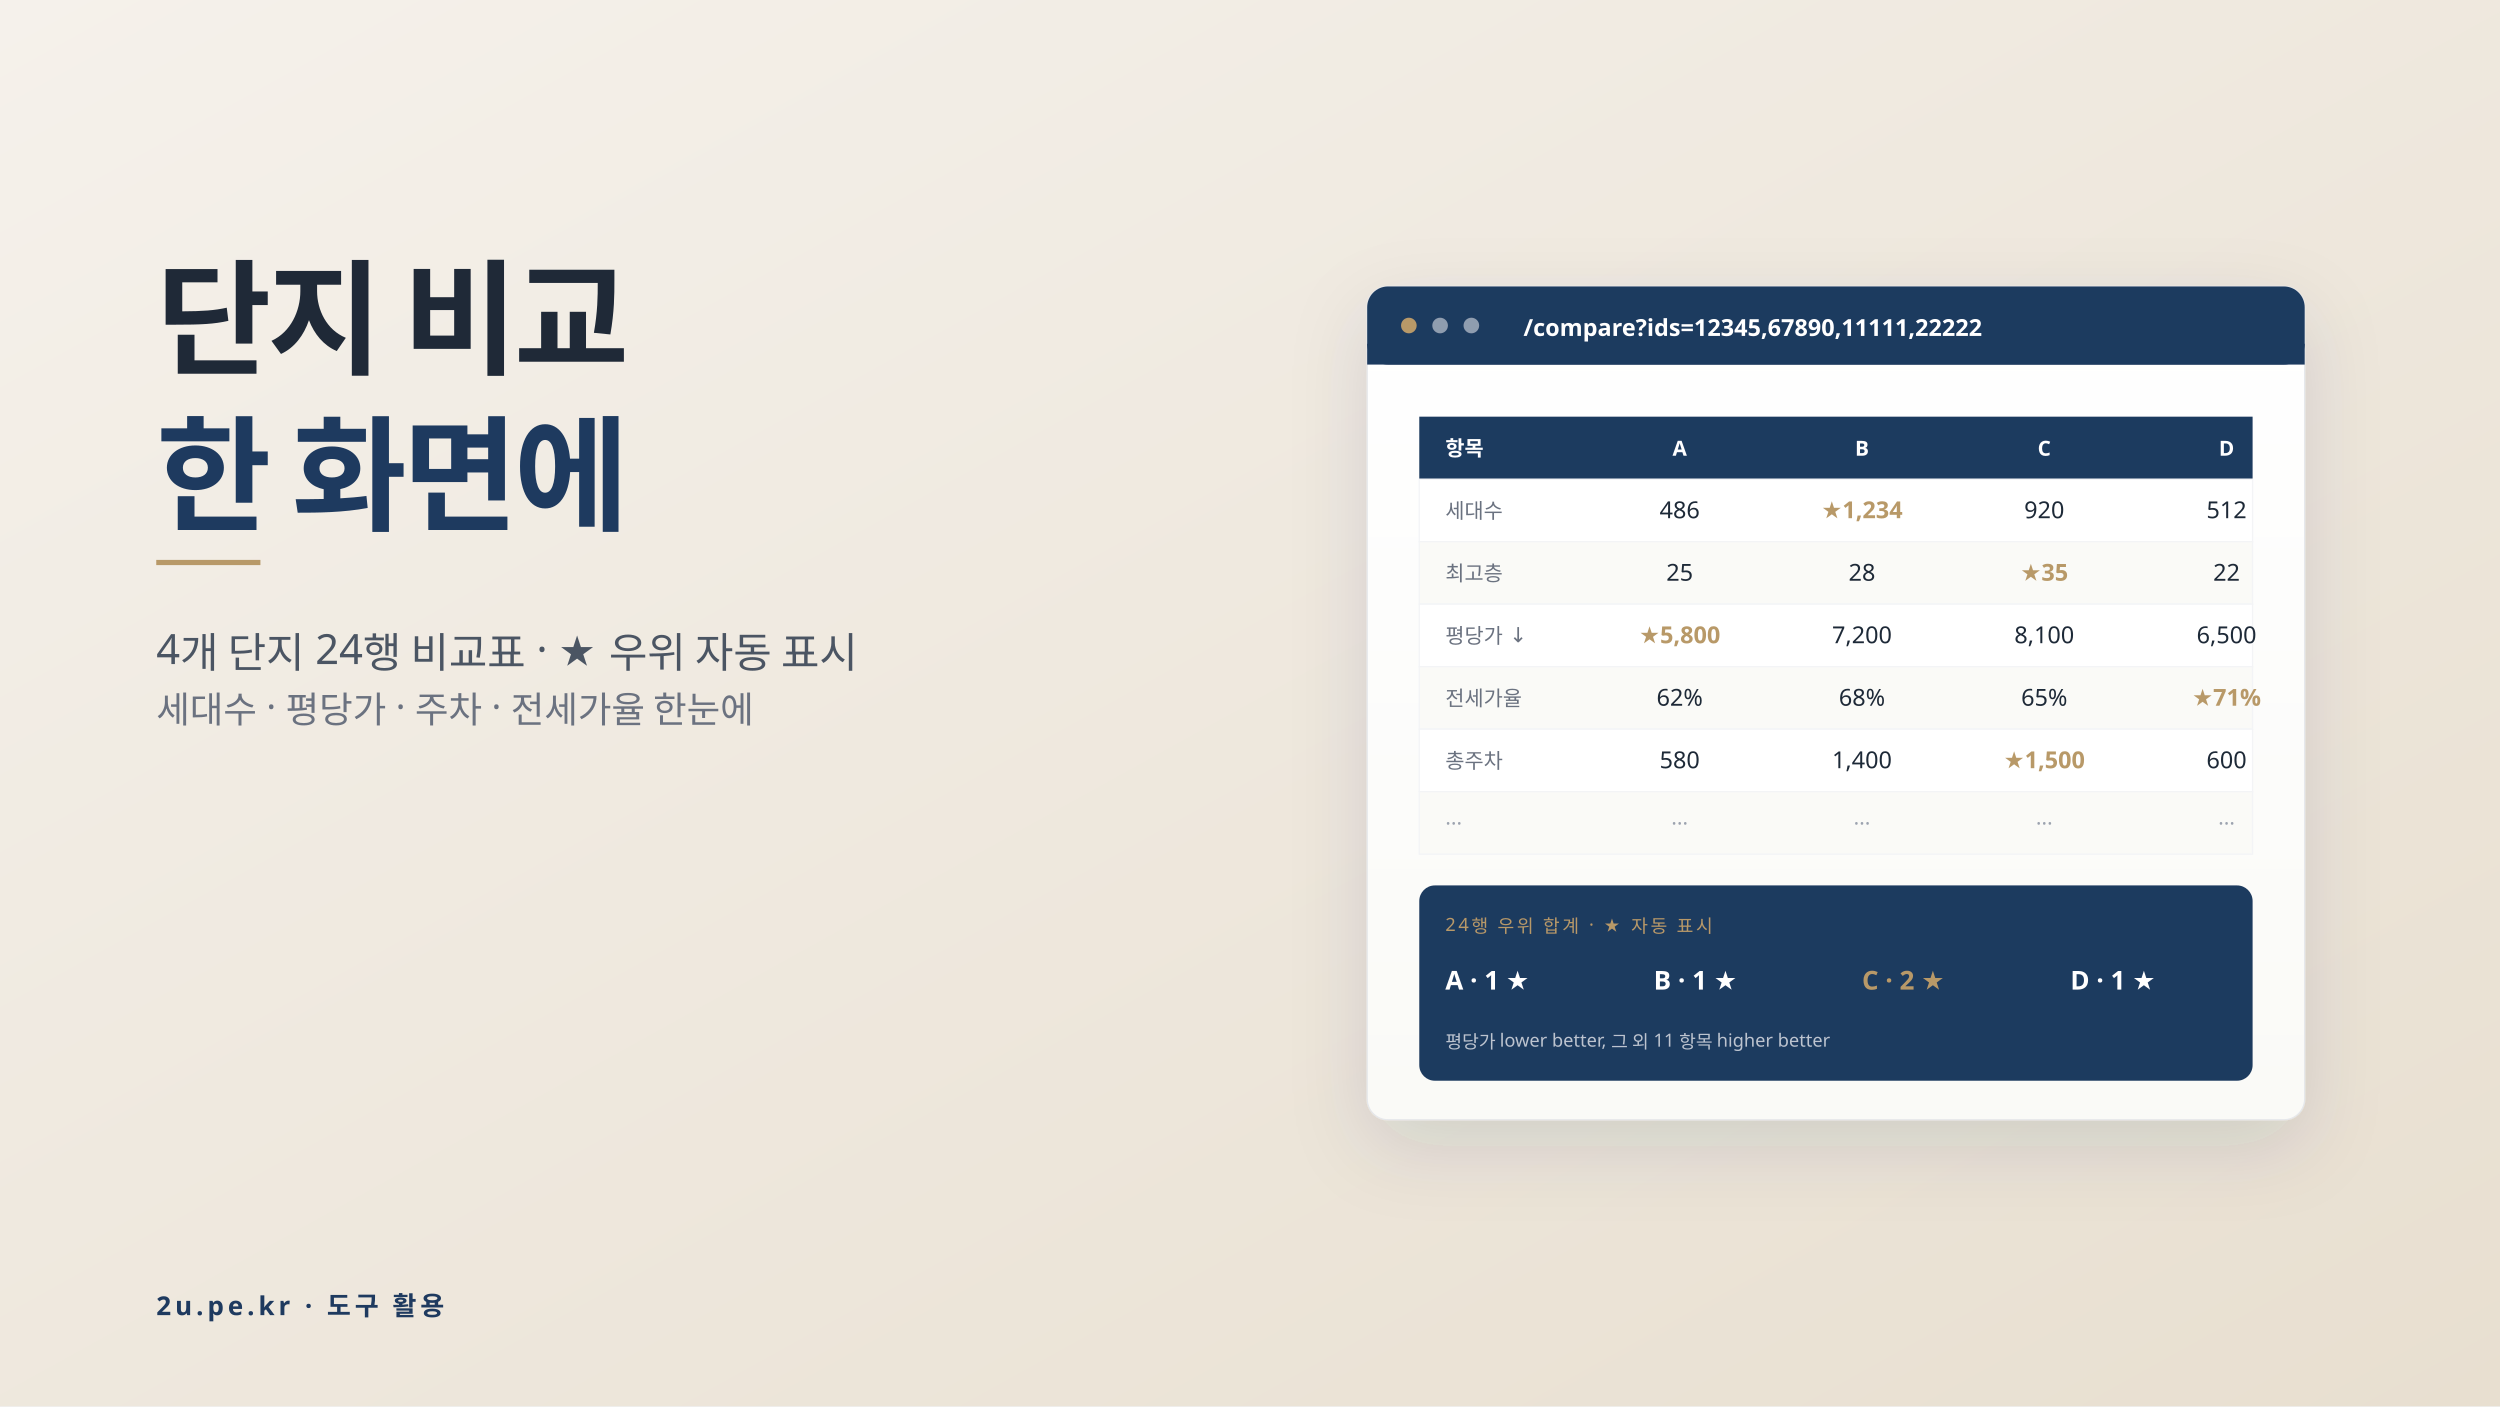
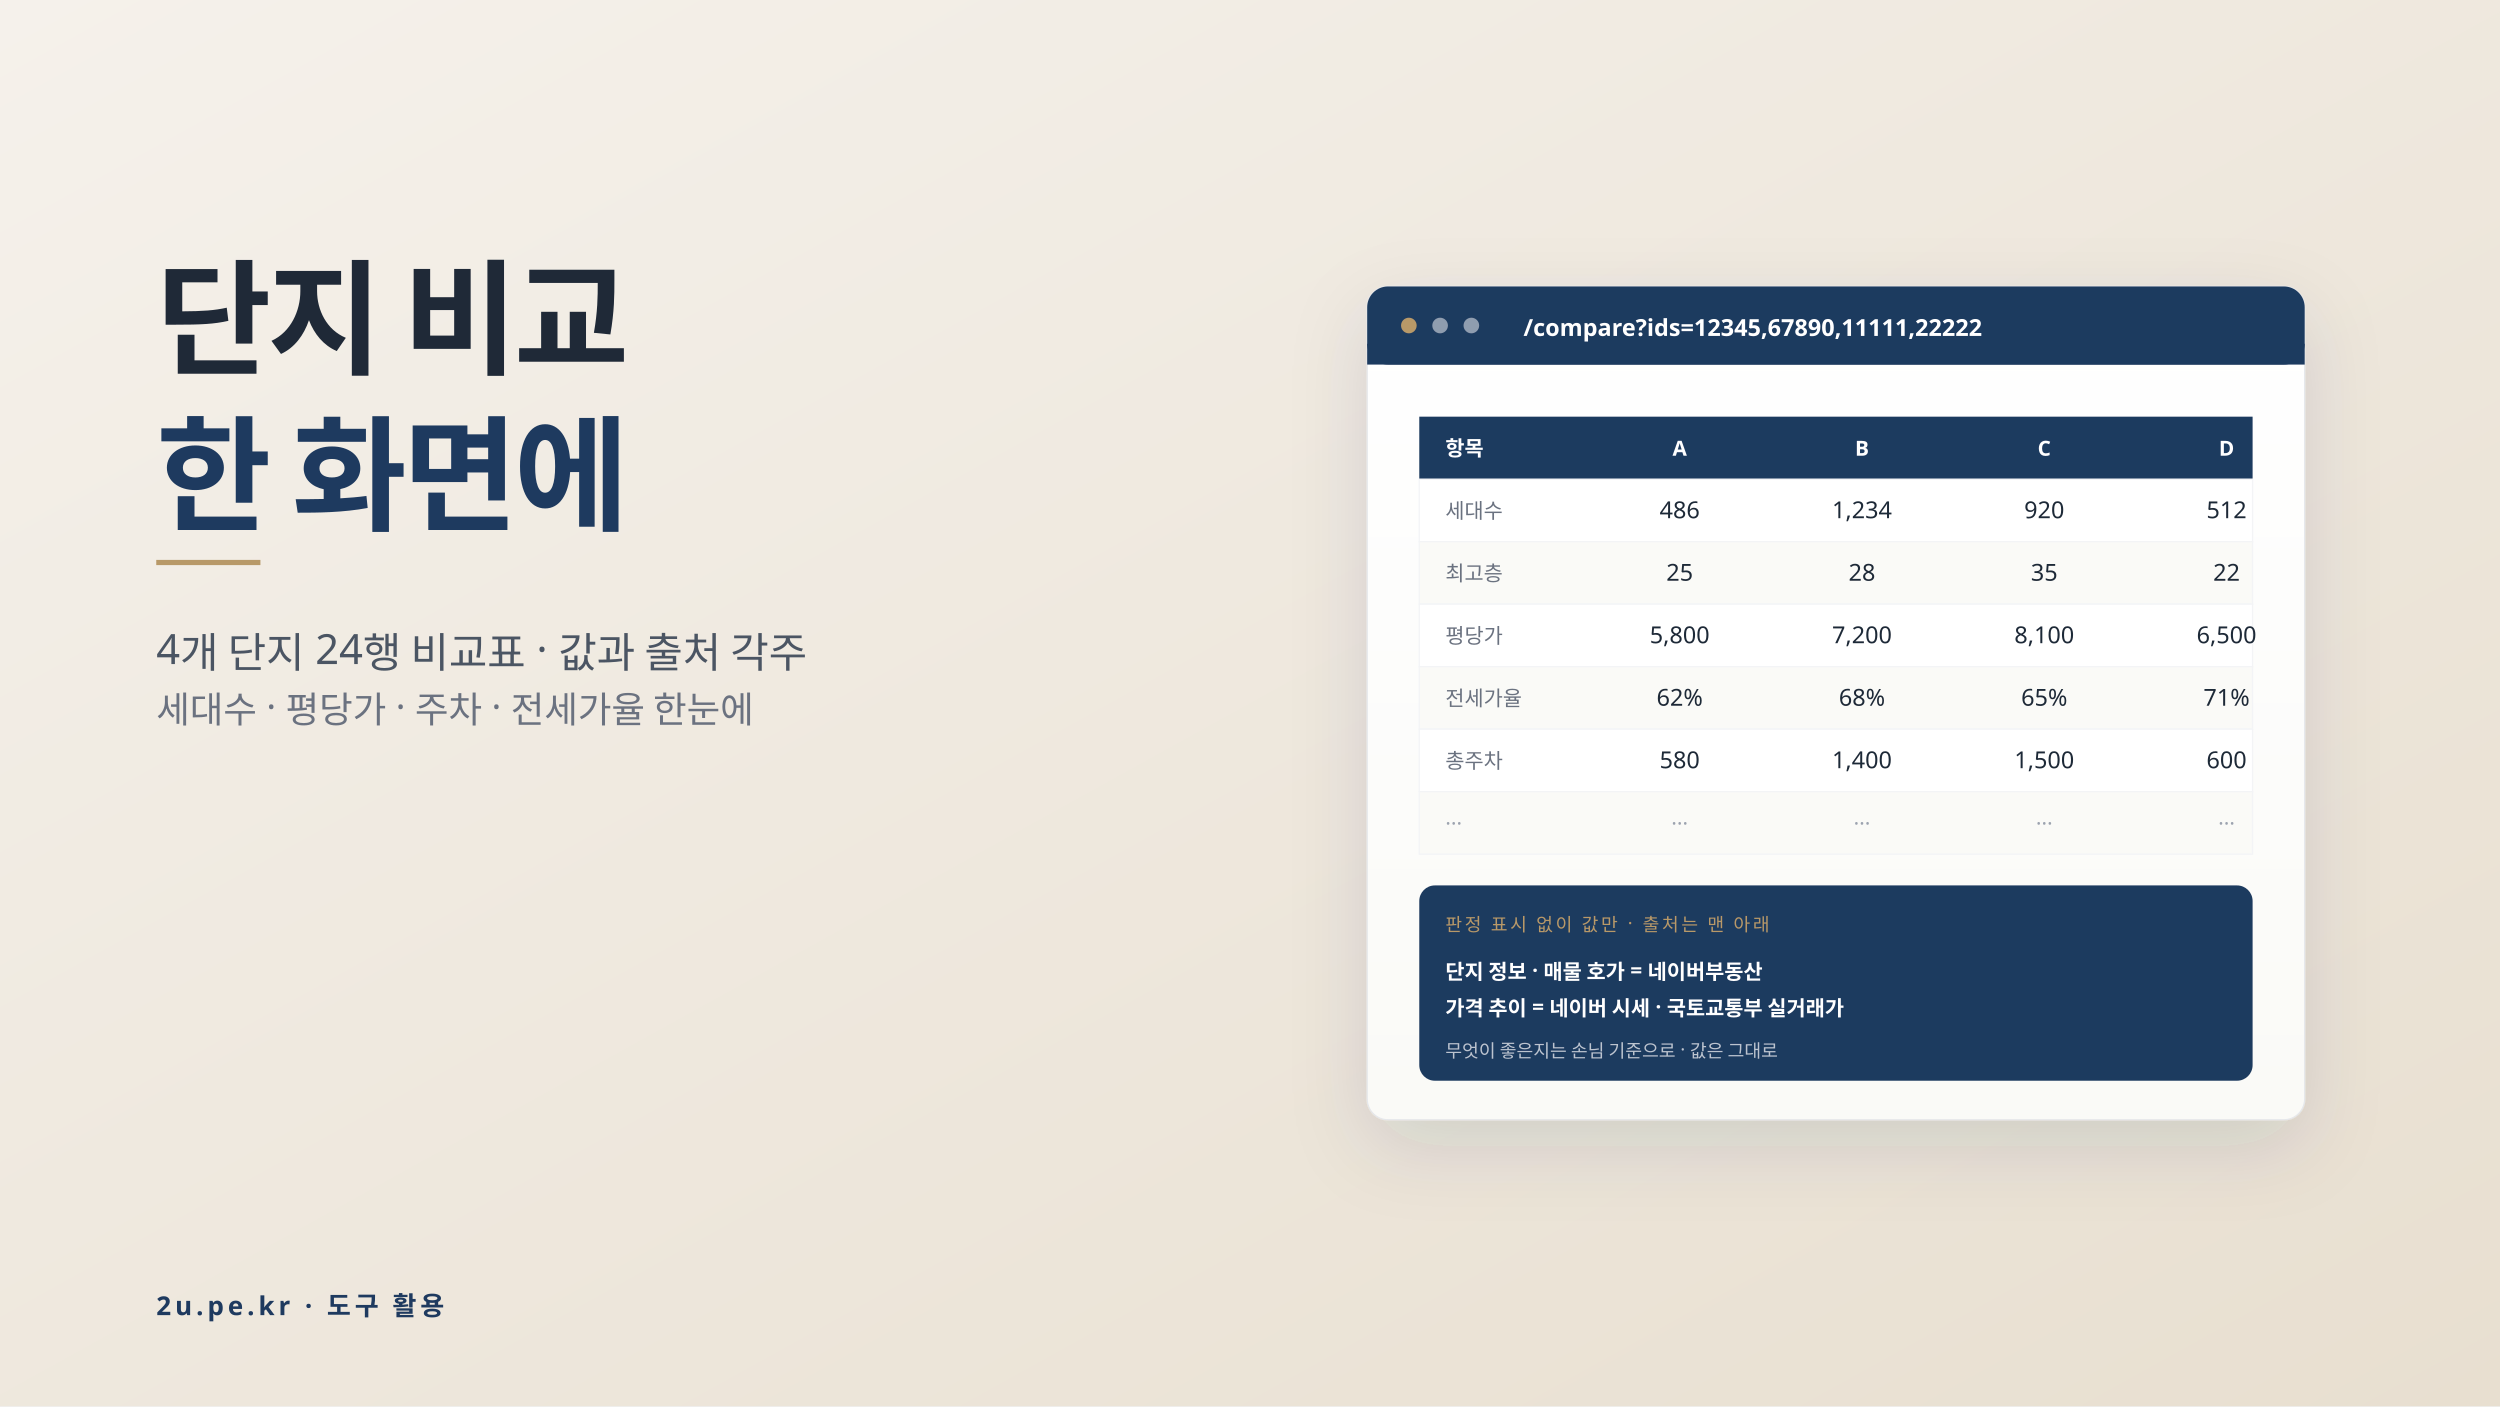
- <svg xmlns="http://www.w3.org/2000/svg" viewBox="0 0 1920 1080" width="1920" height="1080" role="img" aria-label="단지 비교 화면 — 4개 단지 24행 비교, ★ 우위 자동 표시">
+ <svg xmlns="http://www.w3.org/2000/svg" viewBox="0 0 1920 1080" width="1920" height="1080" role="img" aria-label="단지 비교 화면 — 4개 단지 24행을 값만 나란히, 맨 아래 자료 출처 각주">
  <defs>
    <linearGradient id="bg" x1="0" y1="0" x2="1" y2="1">
      <stop offset="0%" stop-color="#F5F1EB" />
      <stop offset="100%" stop-color="#E8DFD0" />
    </linearGradient>
    <linearGradient id="card" x1="0" y1="0" x2="0" y2="1">
      <stop offset="0%" stop-color="#FFFFFF" />
      <stop offset="100%" stop-color="#FAFAF7" />
    </linearGradient>
    <filter id="shadow" x="-20%" y="-20%" width="140%" height="140%">
      <feDropShadow dx="0" dy="20" stdDeviation="30" flood-color="#1E3A5F" flood-opacity="0.12" />
    </filter>
  </defs>
  <rect width="1920" height="1080" fill="url(#bg)" />
  <text x="120" y="280" font-family="'Noto Serif KR', serif" font-size="96" font-weight="700" fill="#1F2937" letter-spacing="-3">
    단지 비교
  </text>
  <text x="120" y="400" font-family="'Noto Serif KR', serif" font-size="96" font-weight="700" fill="#1E3A5F" letter-spacing="-3">
    한 화면에
  </text>
  <rect x="120" y="430" width="80" height="4" fill="#B89968" />
  <text x="120" y="510" font-family="'Pretendard', sans-serif" font-size="32" font-weight="400" fill="#4B5563">
-     4개 단지 24행 비교표 · ★ 우위 자동 표시
+     4개 단지 24행 비교표 · 값과 출처 각주
  </text>
  <text x="120" y="555" font-family="'Pretendard', sans-serif" font-size="28" font-weight="300" fill="#6B7280">
    세대수 · 평당가 · 주차 · 전세가율 한눈에
  </text>
  <g transform="translate(1050, 220)" filter="url(#shadow)">
    <rect x="0" y="0" width="720" height="640" rx="16" fill="url(#card)" stroke="#E5E7EB" stroke-width="1" />
    <rect x="0" y="0" width="720" height="60" rx="16" fill="#1E3A5F" />
    <rect x="0" y="44" width="720" height="16" fill="#1E3A5F" />
    <circle cx="32" cy="30" r="6" fill="#B89968" />
    <circle cx="56" cy="30" r="6" fill="#FFFFFF" opacity="0.5" />
    <circle cx="80" cy="30" r="6" fill="#FFFFFF" opacity="0.5" />
    <text x="120" y="38" font-family="'Pretendard', sans-serif" font-size="18" font-weight="600" fill="#FFFFFF">
      /compare?ids=12345,67890,11111,22222
    </text>
    <rect x="40" y="100" width="640" height="48" fill="#1E3A5F" />
    <text x="60" y="130" font-family="'Pretendard', sans-serif" font-size="16" font-weight="600" fill="#FFFFFF">항목</text>
    <text x="240" y="130" font-family="'Pretendard', sans-serif" font-size="16" font-weight="600" fill="#FFFFFF" text-anchor="middle">A</text>
    <text x="380" y="130" font-family="'Pretendard', sans-serif" font-size="16" font-weight="600" fill="#FFFFFF" text-anchor="middle">B</text>
    <text x="520" y="130" font-family="'Pretendard', sans-serif" font-size="16" font-weight="600" fill="#FFFFFF" text-anchor="middle">C</text>
    <text x="660" y="130" font-family="'Pretendard', sans-serif" font-size="16" font-weight="600" fill="#FFFFFF" text-anchor="middle">D</text>
    <g font-family="'Pretendard', sans-serif" fill="#1F2937">
      <rect x="40" y="148" width="640" height="48" fill="#FFFFFF" stroke="#F3F4F6" />
      <text x="60" y="178" font-size="16" font-weight="500" fill="#6B7280">세대수</text>
      <text x="240" y="178" font-size="18" text-anchor="middle">486</text>
-       <text x="380" y="178" font-size="18" font-weight="700" fill="#B89968" text-anchor="middle">★1,234</text>
+       <text x="380" y="178" font-size="18" text-anchor="middle">1,234</text>
      <text x="520" y="178" font-size="18" text-anchor="middle">920</text>
      <text x="660" y="178" font-size="18" text-anchor="middle">512</text>
      <rect x="40" y="196" width="640" height="48" fill="#FAFAF7" stroke="#F3F4F6" />
      <text x="60" y="226" font-size="16" font-weight="500" fill="#6B7280">최고층</text>
      <text x="240" y="226" font-size="18" text-anchor="middle">25</text>
      <text x="380" y="226" font-size="18" text-anchor="middle">28</text>
-       <text x="520" y="226" font-size="18" font-weight="700" fill="#B89968" text-anchor="middle">★35</text>
+       <text x="520" y="226" font-size="18" text-anchor="middle">35</text>
      <text x="660" y="226" font-size="18" text-anchor="middle">22</text>
      <rect x="40" y="244" width="640" height="48" fill="#FFFFFF" stroke="#F3F4F6" />
-       <text x="60" y="274" font-size="16" font-weight="500" fill="#6B7280">평당가 ↓</text>
-       <text x="240" y="274" font-size="18" font-weight="700" fill="#B89968" text-anchor="middle">★5,800</text>
+       <text x="60" y="274" font-size="16" font-weight="500" fill="#6B7280">평당가</text>
+       <text x="240" y="274" font-size="18" text-anchor="middle">5,800</text>
      <text x="380" y="274" font-size="18" text-anchor="middle">7,200</text>
      <text x="520" y="274" font-size="18" text-anchor="middle">8,100</text>
      <text x="660" y="274" font-size="18" text-anchor="middle">6,500</text>
      <rect x="40" y="292" width="640" height="48" fill="#FAFAF7" stroke="#F3F4F6" />
      <text x="60" y="322" font-size="16" font-weight="500" fill="#6B7280">전세가율</text>
      <text x="240" y="322" font-size="18" text-anchor="middle">62%</text>
      <text x="380" y="322" font-size="18" text-anchor="middle">68%</text>
      <text x="520" y="322" font-size="18" text-anchor="middle">65%</text>
-       <text x="660" y="322" font-size="18" font-weight="700" fill="#B89968" text-anchor="middle">★71%</text>
+       <text x="660" y="322" font-size="18" text-anchor="middle">71%</text>
      <rect x="40" y="340" width="640" height="48" fill="#FFFFFF" stroke="#F3F4F6" />
      <text x="60" y="370" font-size="16" font-weight="500" fill="#6B7280">총주차</text>
      <text x="240" y="370" font-size="18" text-anchor="middle">580</text>
      <text x="380" y="370" font-size="18" text-anchor="middle">1,400</text>
-       <text x="520" y="370" font-size="18" font-weight="700" fill="#B89968" text-anchor="middle">★1,500</text>
+       <text x="520" y="370" font-size="18" text-anchor="middle">1,500</text>
      <text x="660" y="370" font-size="18" text-anchor="middle">600</text>
      <rect x="40" y="388" width="640" height="48" fill="#FAFAF7" stroke="#F3F4F6" />
      <text x="60" y="418" font-size="16" fill="#9CA3AF">···</text>
      <text x="240" y="418" font-size="16" fill="#9CA3AF" text-anchor="middle">···</text>
      <text x="380" y="418" font-size="16" fill="#9CA3AF" text-anchor="middle">···</text>
      <text x="520" y="418" font-size="16" fill="#9CA3AF" text-anchor="middle">···</text>
      <text x="660" y="418" font-size="16" fill="#9CA3AF" text-anchor="middle">···</text>
    </g>
    <rect x="40" y="460" width="640" height="150" rx="12" fill="#1E3A5F" />
    <text x="60" y="495" font-family="'Pretendard', sans-serif" font-size="14" font-weight="500" fill="#B89968" letter-spacing="2">
-       24행 우위 합계 · ★ 자동 표시
+       판정 표시 없이 값만 · 출처는 맨 아래
    </text>
    <g font-family="'Pretendard', sans-serif" fill="#FFFFFF">
-       <text x="60" y="540" font-size="20" font-weight="600">A · 1 ★</text>
-       <text x="220" y="540" font-size="20" font-weight="600">B · 1 ★</text>
-       <text x="380" y="540" font-size="20" font-weight="700" fill="#B89968">C · 2 ★</text>
-       <text x="540" y="540" font-size="20" font-weight="600">D · 1 ★</text>
+       <text x="60" y="532" font-size="16" font-weight="600">단지 정보 · 매물 호가 = 네이버부동산</text>
+       <text x="60" y="560" font-size="16" font-weight="600">가격 추이 = 네이버 시세 · 국토교통부 실거래가</text>
    </g>
-     <text x="60" y="585" font-family="'Pretendard', sans-serif" font-size="14" fill="#FFFFFF" opacity="0.7">
-       평당가 lower better, 그 외 11 항목 higher better
+     <text x="60" y="592" font-family="'Pretendard', sans-serif" font-size="14" fill="#FFFFFF" opacity="0.7">
+       무엇이 좋은지는 손님 기준으로 · 값은 그대로
    </text>
  </g>
  <text x="120" y="1010" font-family="'Pretendard', sans-serif" font-size="20" font-weight="600" fill="#1E3A5F" letter-spacing="3">
    2u.pe.kr · 도구 활용
  </text>
</svg>
